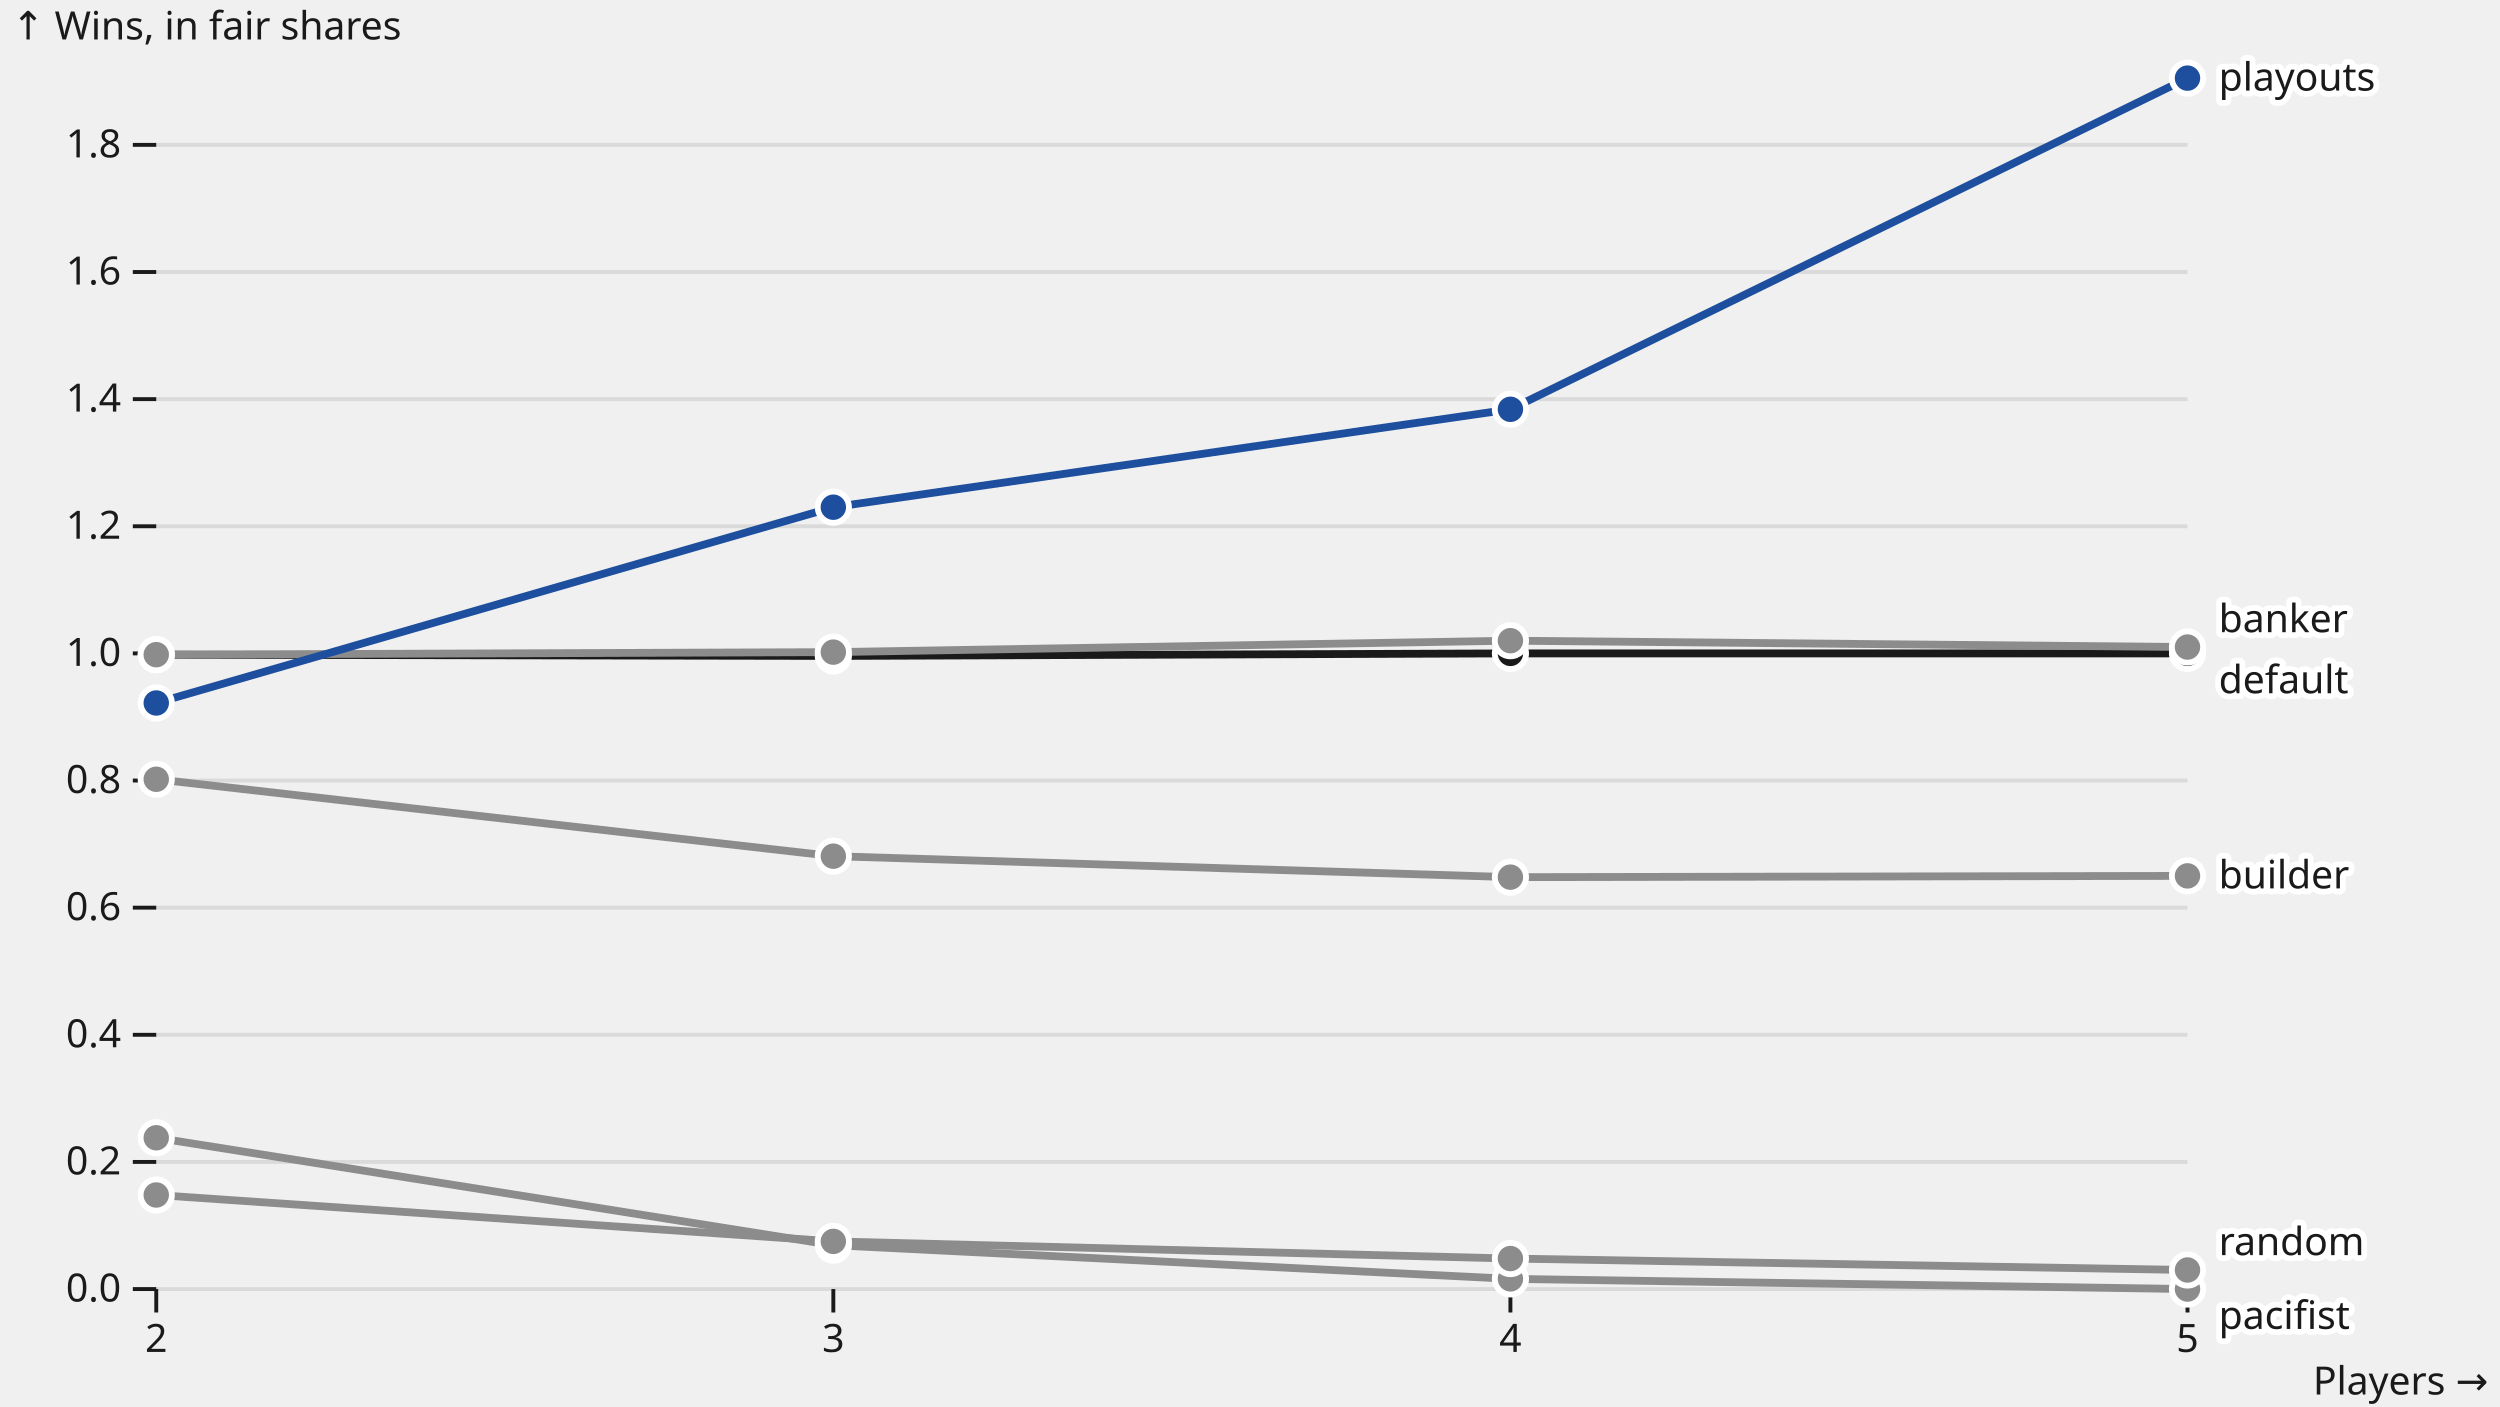
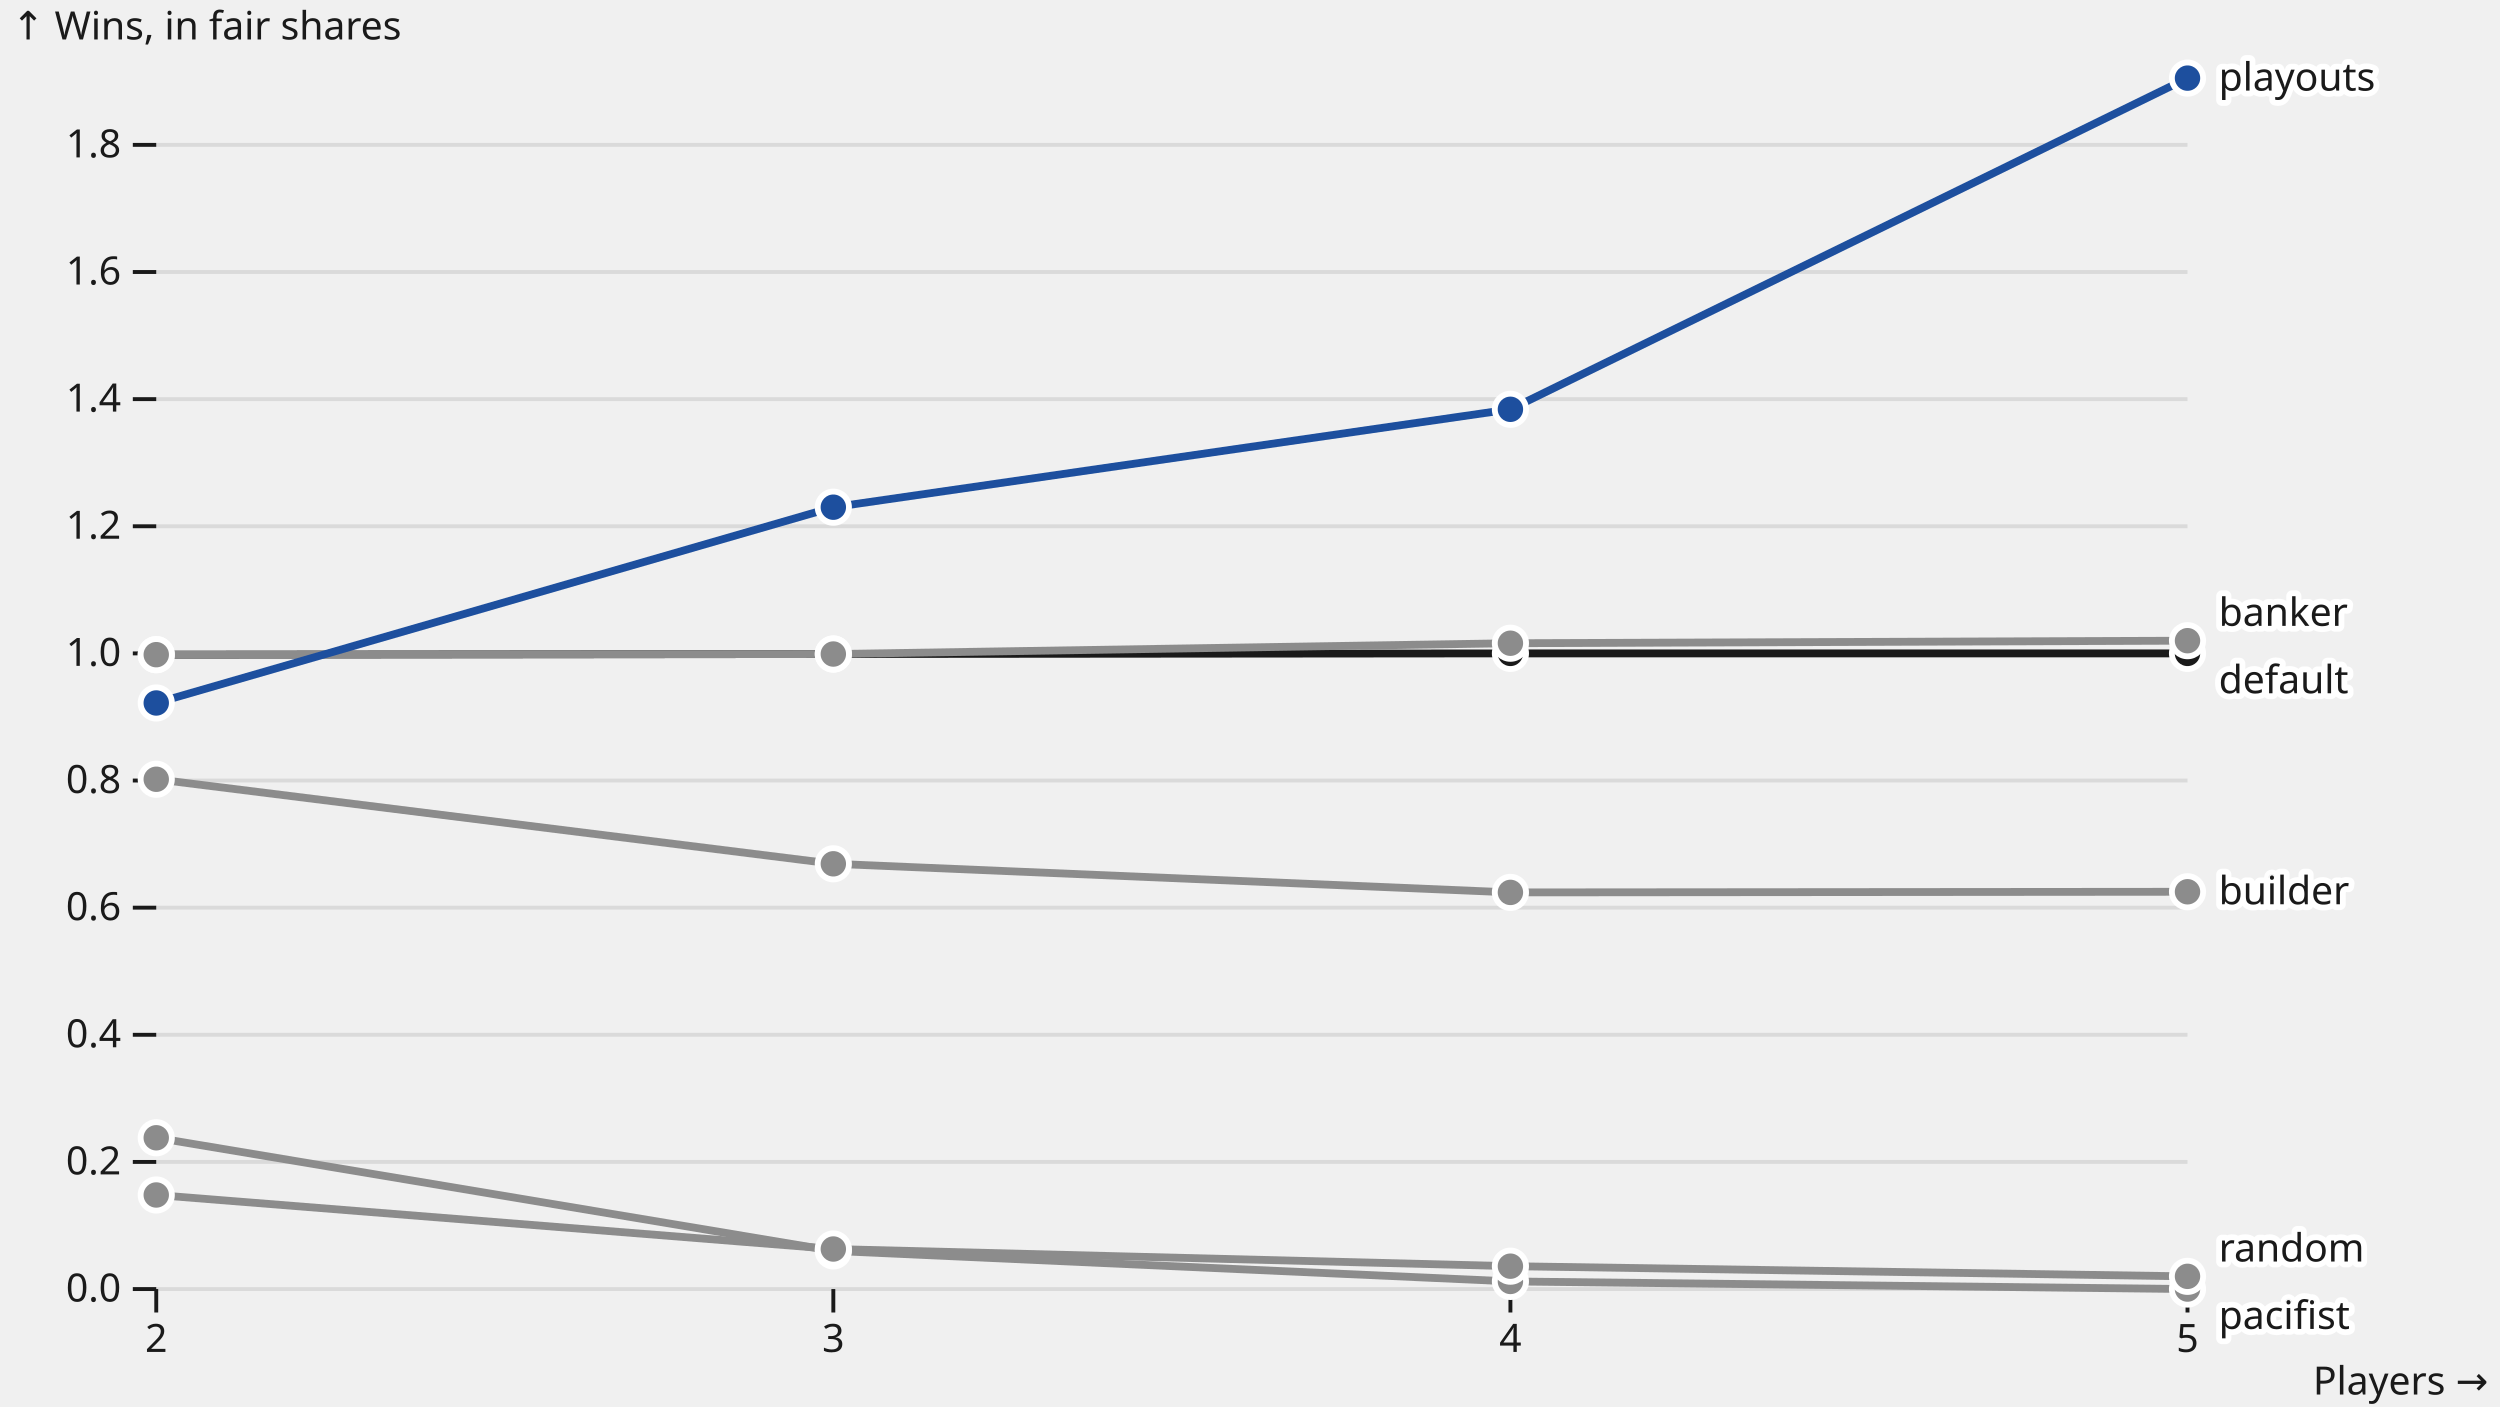
<svg xmlns="http://www.w3.org/2000/svg" class="plot-d6a7b5" fill="currentColor" font-family="system-ui, sans-serif" font-size="10" text-anchor="middle" width="640" height="360" viewBox="0 0 640 360" style="background: rgb(255, 255, 255); color: rgb(26, 26, 26);">
  <style>@media (prefers-color-scheme: dark) { :root { filter: invert(1) hue-rotate(180deg); background: none !important } }</style>
  <style>:where(.plot-d6a7b5) {
  --plot-background: white;
  display: block;
  height: auto;
  height: intrinsic;
  max-width: 100%;
}
:where(.plot-d6a7b5 text),
:where(.plot-d6a7b5 tspan) {
  white-space: pre;
}</style>
  <g aria-label="y-grid" aria-hidden="true" stroke="currentColor" stroke-opacity="0.1">
    <line x1="40" x2="560" y1="330" y2="330" />
    <line x1="40" x2="560" y1="297.454" y2="297.454" />
    <line x1="40" x2="560" y1="264.908" y2="264.908" />
    <line x1="40" x2="560" y1="232.362" y2="232.362" />
    <line x1="40" x2="560" y1="199.816" y2="199.816" />
    <line x1="40" x2="560" y1="167.27" y2="167.27" />
    <line x1="40" x2="560" y1="134.724" y2="134.724" />
    <line x1="40" x2="560" y1="102.178" y2="102.178" />
    <line x1="40" x2="560" y1="69.633" y2="69.633" />
    <line x1="40" x2="560" y1="37.087" y2="37.087" />
  </g>
  <g aria-label="y-axis tick" aria-hidden="true" fill="none" stroke="currentColor">
    <path transform="translate(40,330)" d="M0,0L-6,0" />
    <path transform="translate(40,297.4541)" d="M0,0L-6,0" />
    <path transform="translate(40,264.9081)" d="M0,0L-6,0" />
    <path transform="translate(40,232.3622)" d="M0,0L-6,0" />
    <path transform="translate(40,199.8163)" d="M0,0L-6,0" />
    <path transform="translate(40,167.2703)" d="M0,0L-6,0" />
    <path transform="translate(40,134.7244)" d="M0,0L-6,0" />
    <path transform="translate(40,102.1785)" d="M0,0L-6,0" />
    <path transform="translate(40,69.63255)" d="M0,0L-6,0" />
    <path transform="translate(40,37.08661)" d="M0,0L-6,0" />
  </g>
  <g aria-label="y-axis tick label" text-anchor="end" font-variant="tabular-nums" transform="translate(-9,0)">
    <text y="0.32em" transform="translate(40,330)">0.0</text>
    <text y="0.32em" transform="translate(40,297.4541)">0.2</text>
    <text y="0.32em" transform="translate(40,264.9081)">0.4</text>
    <text y="0.32em" transform="translate(40,232.3622)">0.6</text>
    <text y="0.32em" transform="translate(40,199.8163)">0.8</text>
    <text y="0.32em" transform="translate(40,167.2703)">1.0</text>
    <text y="0.32em" transform="translate(40,134.7244)">1.2</text>
    <text y="0.32em" transform="translate(40,102.1785)">1.4</text>
    <text y="0.32em" transform="translate(40,69.63255)">1.6</text>
    <text y="0.32em" transform="translate(40,37.08661)">1.8</text>
  </g>
  <g aria-label="y-axis label" text-anchor="start" transform="translate(-37,-17)">
    <text y="0.71em" transform="translate(40,20)">↑ Wins, in fair shares</text>
  </g>
  <g aria-label="x-axis tick" aria-hidden="true" fill="none" stroke="currentColor">
    <path transform="translate(40,330)" d="M0,0L0,6" />
    <path transform="translate(213.3333,330)" d="M0,0L0,6" />
    <path transform="translate(386.6667,330)" d="M0,0L0,6" />
    <path transform="translate(560,330)" d="M0,0L0,6" />
  </g>
  <g aria-label="x-axis tick label" font-variant="tabular-nums" transform="translate(0,9)">
    <text y="0.71em" transform="translate(40,330)">2</text>
    <text y="0.71em" transform="translate(213.3333,330)">3</text>
    <text y="0.71em" transform="translate(386.6667,330)">4</text>
    <text y="0.71em" transform="translate(560,330)">5</text>
  </g>
  <g aria-label="x-axis label" text-anchor="end" transform="translate(77,27)">
    <text transform="translate(560,330)">Players →</text>
  </g>
  <g aria-label="rule" stroke="#1a1a1a" stroke-dasharray="3,3">
    <line x1="40" x2="560" y1="167.27" y2="167.27" />
  </g>
  <g aria-label="line" fill="none" stroke-width="2" stroke-linejoin="round" stroke-linecap="round">
-     <path stroke="#1a1a1a" d="M40,167.596L213.333,167.921L386.667,167.27L560,167.27" />
-     <path stroke="#8c8c8c" d="M40,199.491L213.333,219.181L386.667,224.551L560,224.226" />
-     <path stroke="#8c8c8c" d="M40,167.596L213.333,166.945L386.667,164.016L560,165.643" />
-     <path stroke="#8c8c8c" d="M40,291.27L213.333,318.772L386.667,327.396L560,330" />
-     <path stroke="#8c8c8c" d="M40,305.916L213.333,317.795L386.667,322.189L560,325.118" />
+     <path stroke="#1a1a1a" d="M40,167.596L213.333,167.433L386.667,167.27L560,167.27" />
+     <path stroke="#8c8c8c" d="M40,199.491L213.333,221.134L386.667,228.457L560,228.294" />
+     <path stroke="#8c8c8c" d="M40,167.596L213.333,167.433L386.667,164.667L560,164.016" />
+     <path stroke="#8c8c8c" d="M40,291.27L213.333,320.236L386.667,328.047L560,330" />
+     <path stroke="#8c8c8c" d="M40,305.916L213.333,319.748L386.667,324.142L560,326.745" />
    <path stroke="#1d4f9e" d="M40,179.963L213.333,129.843L386.667,104.782L560,20" />
  </g>
  <g aria-label="dot" stroke="#ffffff" stroke-width="1.5">
    <circle cx="40" cy="167.596" r="4" fill="#1a1a1a" />
-     <circle cx="213.333" cy="167.921" r="4" fill="#1a1a1a" />
+     <circle cx="213.333" cy="167.433" r="4" fill="#1a1a1a" />
    <circle cx="386.667" cy="167.27" r="4" fill="#1a1a1a" />
    <circle cx="560" cy="167.27" r="4" fill="#1a1a1a" />
    <circle cx="40" cy="199.491" r="4" fill="#8c8c8c" />
-     <circle cx="213.333" cy="219.181" r="4" fill="#8c8c8c" />
-     <circle cx="386.667" cy="224.551" r="4" fill="#8c8c8c" />
-     <circle cx="560" cy="224.226" r="4" fill="#8c8c8c" />
+     <circle cx="213.333" cy="221.134" r="4" fill="#8c8c8c" />
+     <circle cx="386.667" cy="228.457" r="4" fill="#8c8c8c" />
+     <circle cx="560" cy="228.294" r="4" fill="#8c8c8c" />
    <circle cx="40" cy="167.596" r="4" fill="#8c8c8c" />
-     <circle cx="213.333" cy="166.945" r="4" fill="#8c8c8c" />
-     <circle cx="386.667" cy="164.016" r="4" fill="#8c8c8c" />
-     <circle cx="560" cy="165.643" r="4" fill="#8c8c8c" />
+     <circle cx="213.333" cy="167.433" r="4" fill="#8c8c8c" />
+     <circle cx="386.667" cy="164.667" r="4" fill="#8c8c8c" />
+     <circle cx="560" cy="164.016" r="4" fill="#8c8c8c" />
    <circle cx="40" cy="291.27" r="4" fill="#8c8c8c" />
-     <circle cx="213.333" cy="318.772" r="4" fill="#8c8c8c" />
-     <circle cx="386.667" cy="327.396" r="4" fill="#8c8c8c" />
+     <circle cx="213.333" cy="320.236" r="4" fill="#8c8c8c" />
+     <circle cx="386.667" cy="328.047" r="4" fill="#8c8c8c" />
    <circle cx="560" cy="330" r="4" fill="#8c8c8c" />
    <circle cx="40" cy="305.916" r="4" fill="#8c8c8c" />
-     <circle cx="213.333" cy="317.795" r="4" fill="#8c8c8c" />
-     <circle cx="386.667" cy="322.189" r="4" fill="#8c8c8c" />
-     <circle cx="560" cy="325.118" r="4" fill="#8c8c8c" />
+     <circle cx="213.333" cy="319.748" r="4" fill="#8c8c8c" />
+     <circle cx="386.667" cy="324.142" r="4" fill="#8c8c8c" />
+     <circle cx="560" cy="326.745" r="4" fill="#8c8c8c" />
    <circle cx="40" cy="179.963" r="4" fill="#1d4f9e" />
    <circle cx="213.333" cy="129.843" r="4" fill="#1d4f9e" />
    <circle cx="386.667" cy="104.782" r="4" fill="#1d4f9e" />
    <circle cx="560" cy="20" r="4" fill="#1d4f9e" />
  </g>
  <g aria-label="text" stroke="#ffffff" stroke-width="3" stroke-linejoin="round" paint-order="stroke" text-anchor="start" transform="translate(8,-7)">
-     <text y="0.32em" transform="translate(560,165.643)">banker</text>
-     <text y="0.32em" transform="translate(560,325.1181)">random</text>
+     <text y="0.32em" transform="translate(560,164.0157)">banker</text>
+     <text y="0.32em" transform="translate(560,326.7454)">random</text>
  </g>
  <g aria-label="text" stroke="#ffffff" stroke-width="3" stroke-linejoin="round" paint-order="stroke" text-anchor="start" transform="translate(8,0)">
-     <text y="0.32em" transform="translate(560,224.2257)">builder</text>
+     <text y="0.32em" transform="translate(560,228.294)">builder</text>
    <text y="0.32em" transform="translate(560,20)">playouts</text>
  </g>
  <g aria-label="text" stroke="#ffffff" stroke-width="3" stroke-linejoin="round" paint-order="stroke" text-anchor="start" transform="translate(8,7)">
    <text y="0.32em" transform="translate(560,167.2703)">default</text>
    <text y="0.32em" transform="translate(560,330)">pacifist</text>
  </g>
</svg>
